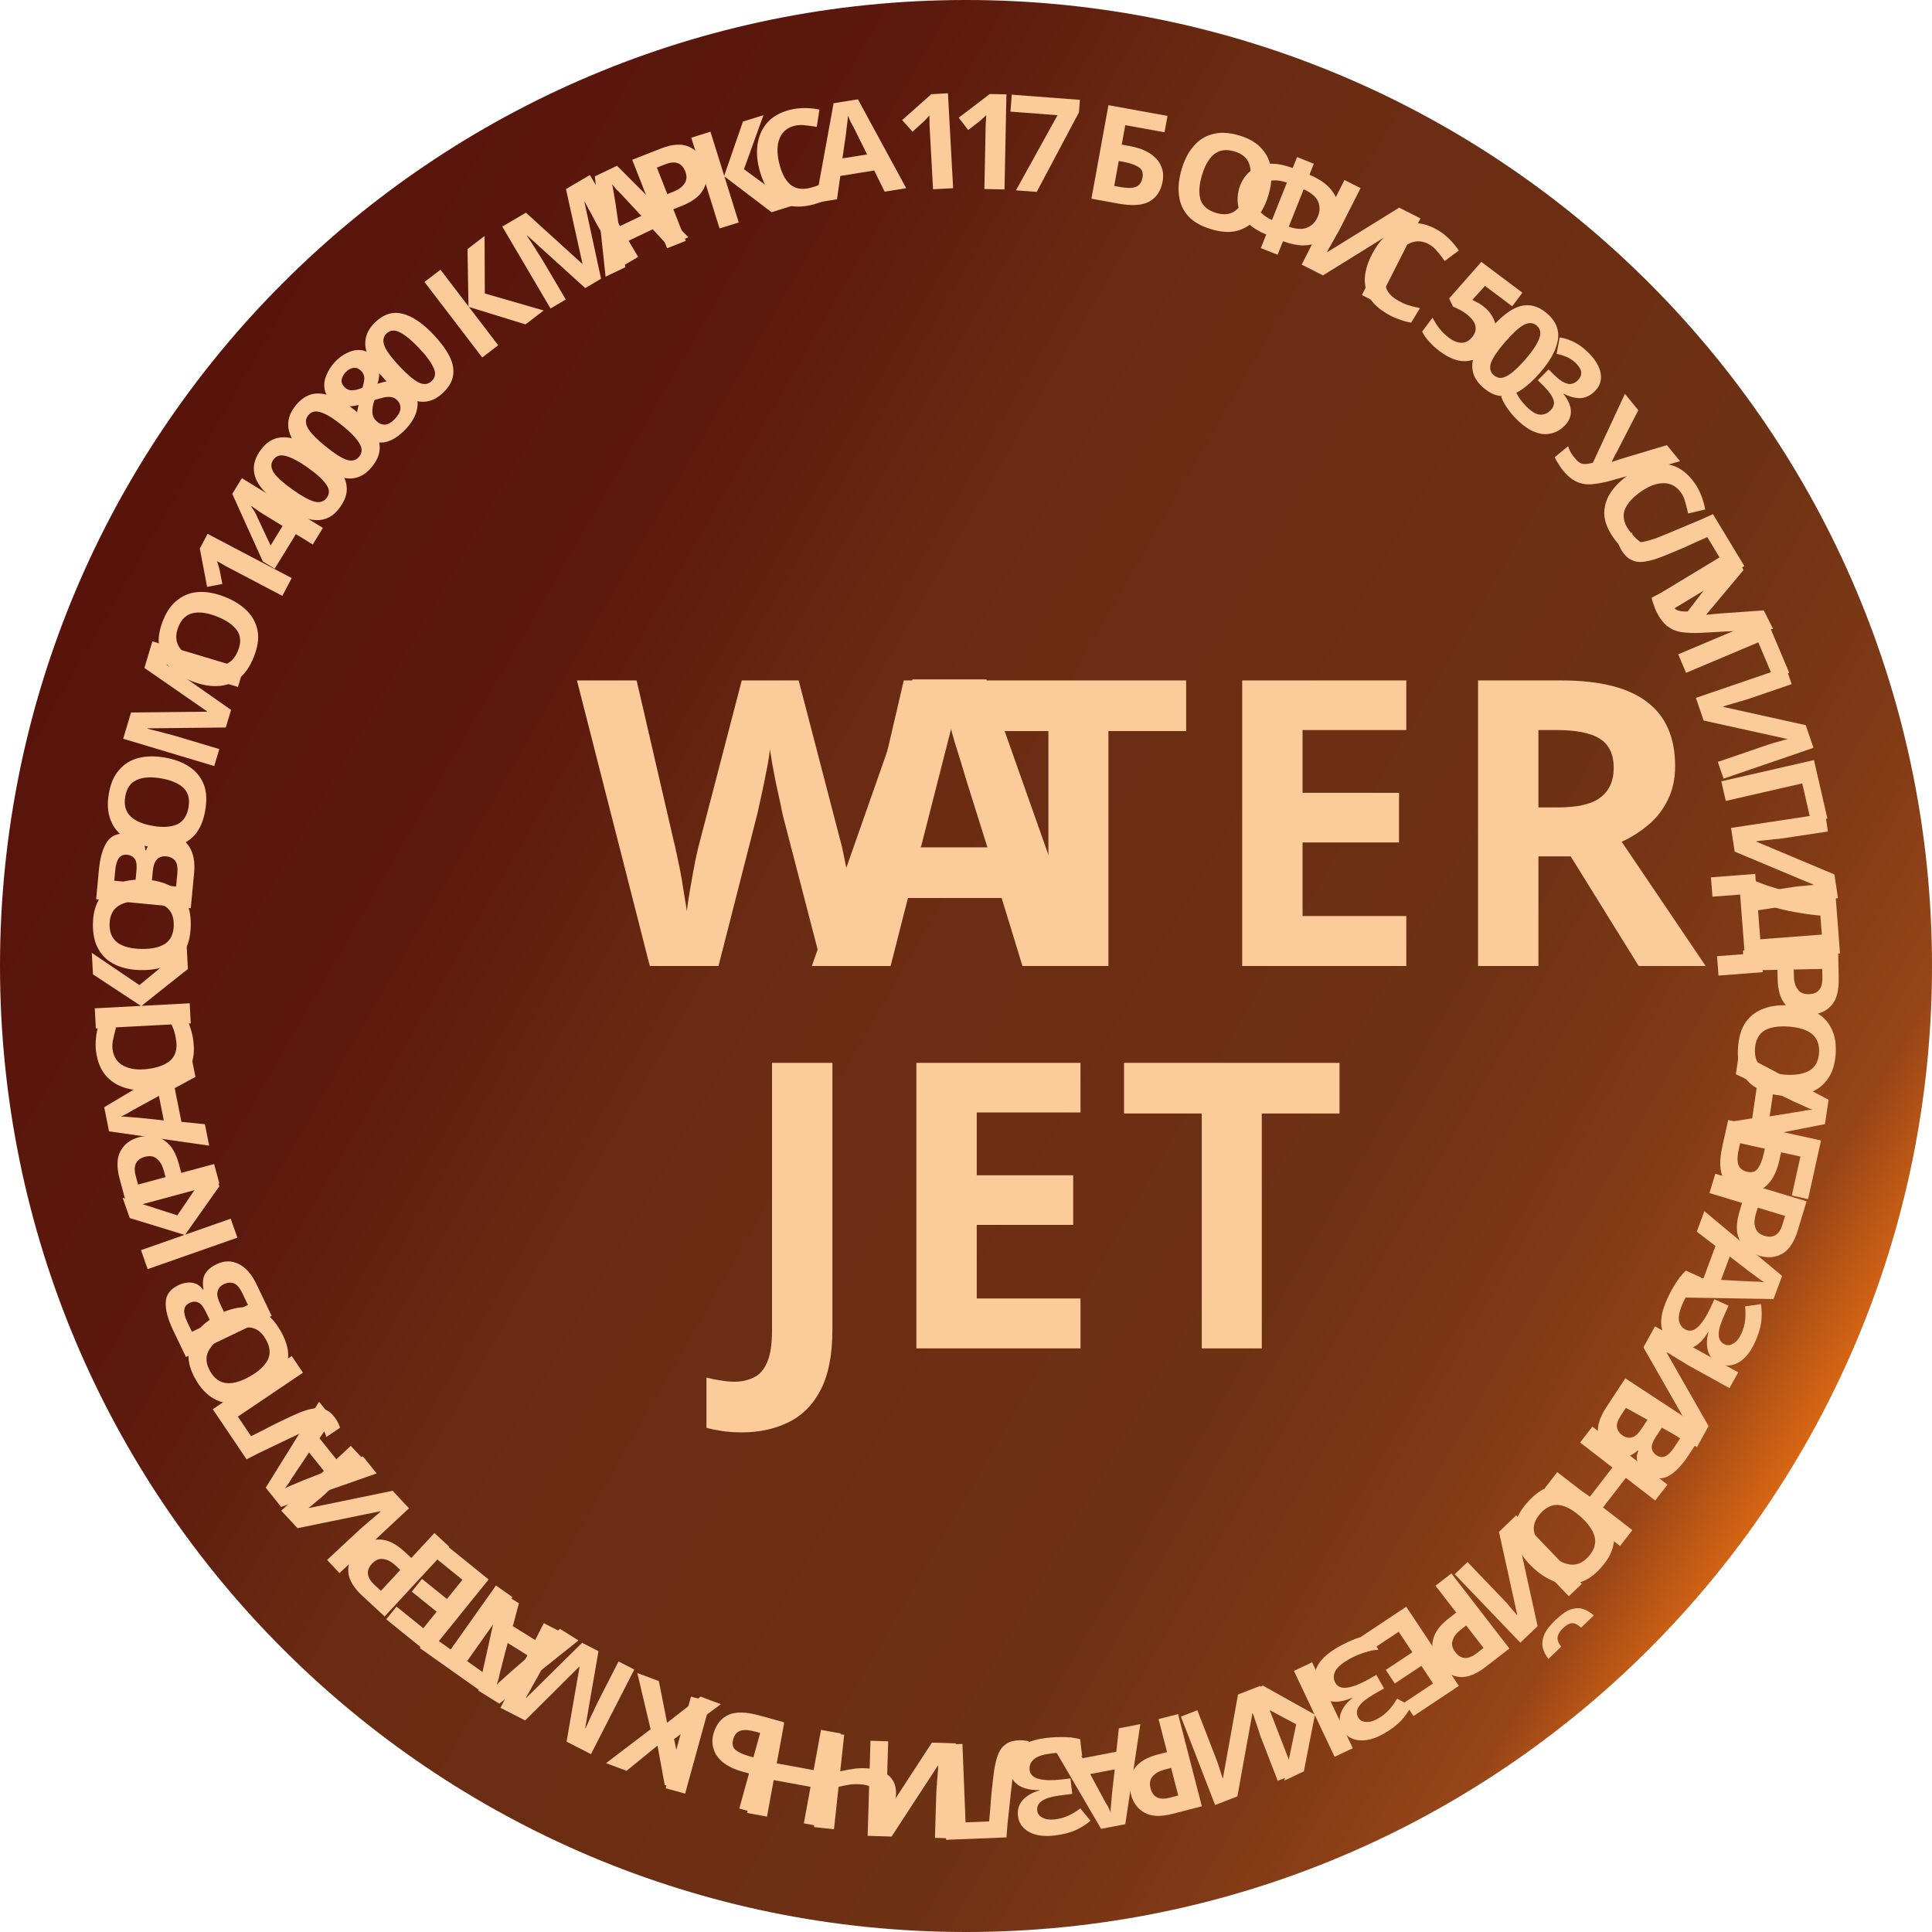
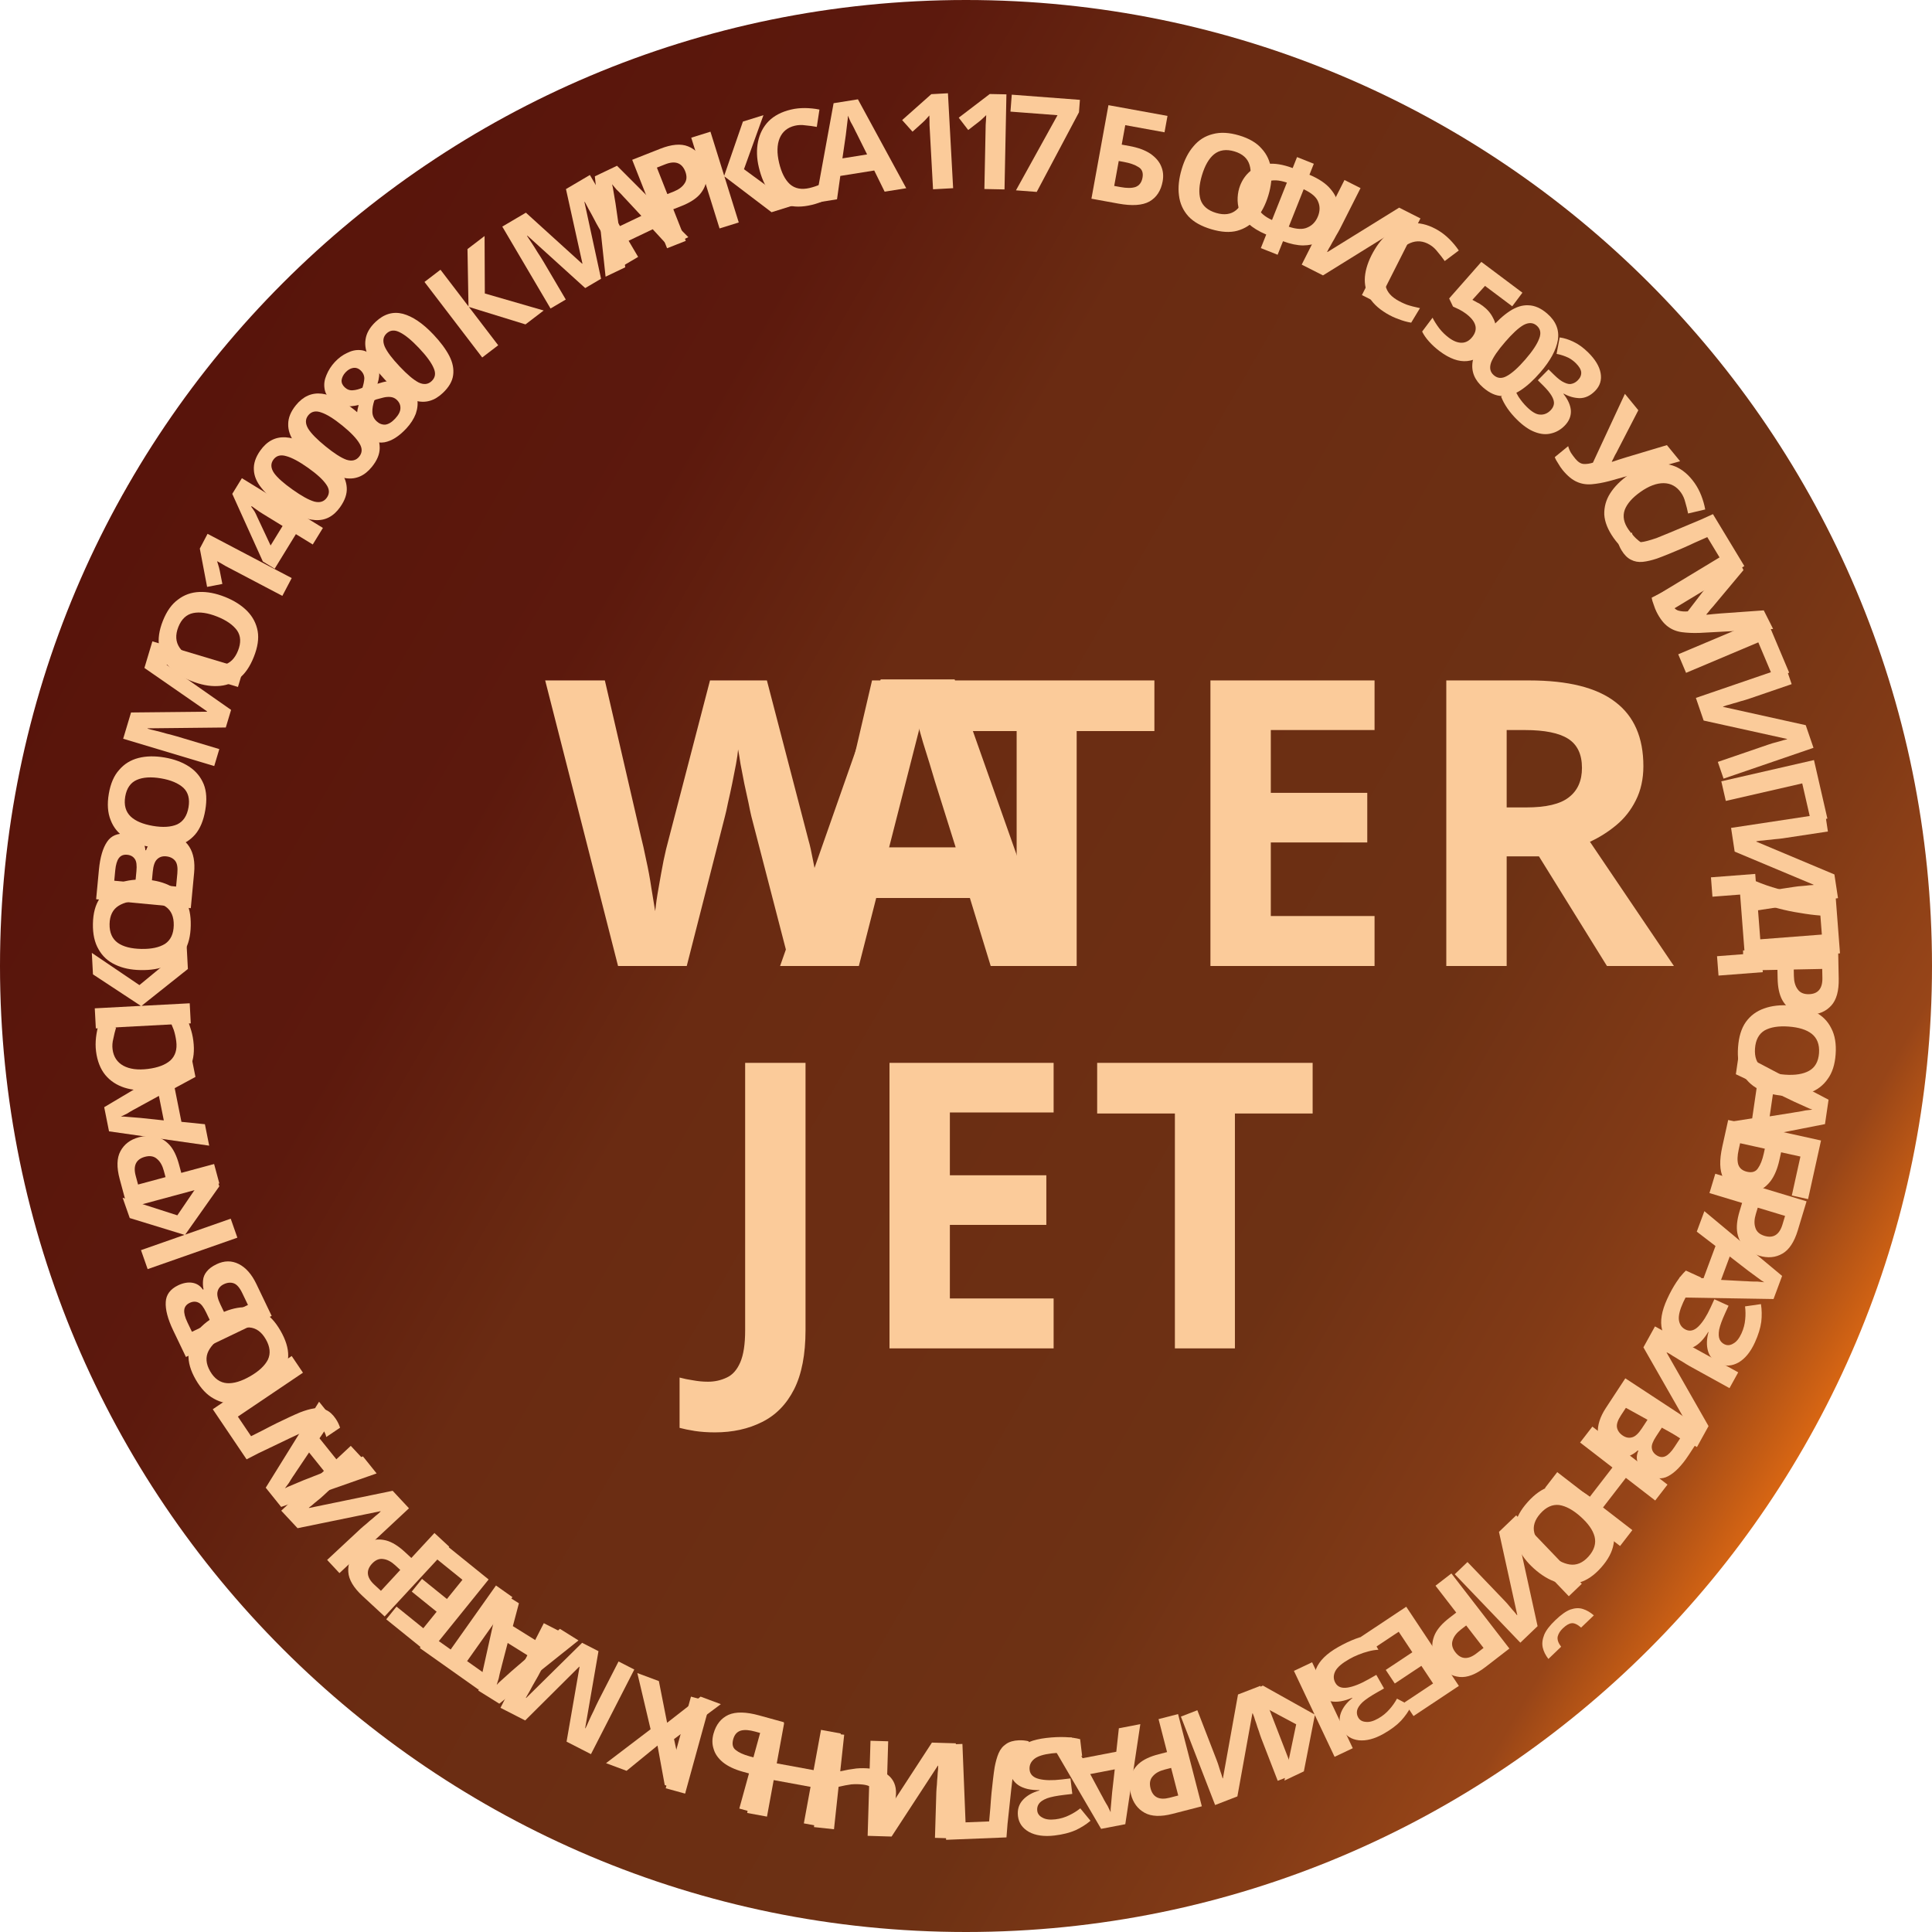
<svg xmlns="http://www.w3.org/2000/svg" viewBox="0 0 87 87">
  <defs>
-     <style>.cls-1{fill:url(#linear-gradient);}.cls-2{font-size:6px;}.cls-2,.cls-3,.cls-6{fill:#fbcb9a;font-family:DINCondensed-Bold, DIN Condensed;font-weight:700;}.cls-3,.cls-6{font-size:18px;}.cls-3{letter-spacing:0em;}.cls-4{letter-spacing:-0.03em;}.cls-5,.cls-6{letter-spacing:0.03em;}</style>
+     <style>.cls-1{fill:url(#linear-gradient);}.cls-2{font-size:6px;}.cls-2,.cls-3,.cls-6,.cls-7{fill:#fbcb9a;}.cls-2,.cls-3,.cls-6{font-family:DINCondensed-Bold, DIN Condensed;font-weight:700;}.cls-3,.cls-6{font-size:18px;}.cls-3{letter-spacing:0em;}.cls-4{letter-spacing:-0.03em;}.cls-5,.cls-6{letter-spacing:0.03em;}</style>
    <linearGradient id="linear-gradient" x1="5.82" y1="21.75" x2="81.18" y2="65.25" gradientUnits="userSpaceOnUse">
      <stop offset="0" stop-color="#793710" />
      <stop offset="0" stop-color="#58140b" />
      <stop offset="0.24" stop-color="#5c190d" />
      <stop offset="0.39" stop-color="#6a2b12" />
      <stop offset="0.72" stop-color="#6d3114" />
      <stop offset="0.85" stop-color="#813a16" />
      <stop offset="0.94" stop-color="#974518" />
      <stop offset="1" stop-color="#d86613" />
    </linearGradient>
  </defs>
  <g id="_87mm" data-name="87mm">
    <circle class="cls-1" cx="43.5" cy="43.5" r="43.5" />
  </g>
  <g id="Layer_3" data-name="Layer 3">
    <text class="cls-2" transform="translate(69.82 20.4) rotate(50.68)">У</text>
    <text class="cls-2" transform="translate(71.4 22.33) rotate(54.75)">С</text>
    <text class="cls-2" transform="matrix(0.52, 0.86, -0.86, 0.52, 72.82, 24.33)">Л</text>
    <text class="cls-2" transform="translate(74.23 26.69) rotate(63.27)">У</text>
    <text class="cls-2" transform="translate(75.36 28.96) rotate(67.12)">Г</text>
    <text class="cls-2" transform="translate(76.19 30.91) rotate(71.08)">И</text>
    <text class="cls-2" transform="matrix(0.27, 0.96, -0.96, 0.27, 77.05, 33.49)"> </text>
    <text class="cls-2" transform="translate(77.39 34.65) rotate(77.09)">Г</text>
    <text class="cls-2" transform="matrix(0.15, 0.99, -0.99, 0.15, 77.87, 36.74)">И</text>
    <text class="cls-2" transform="translate(78.29 39.38) rotate(85.6)">Д</text>
    <text class="cls-2" transform="matrix(0.02, 1, -1, 0.02, 78.48, 42.25)">Р</text>
    <text class="cls-2" transform="translate(78.5 44.78) rotate(94.12)">О</text>
    <text class="cls-2" transform="translate(78.31 47.4) rotate(98.33)">А</text>
    <text class="cls-2" transform="translate(77.94 49.9) rotate(102.46)">Б</text>
    <text class="cls-2" transform="matrix(-0.29, 0.96, -0.96, -0.29, 77.4, 52.33)">Р</text>
    <text class="cls-2" transform="translate(76.75 54.54) rotate(110.37)">А</text>
    <text class="cls-2" transform="translate(75.89 56.86) rotate(114.55)">З</text>
    <text class="cls-2" transform="translate(74.79 59.25) rotate(118.9)">И</text>
    <text class="cls-2" transform="translate(73.49 61.61) rotate(123.27)">В</text>
    <text class="cls-2" transform="matrix(-0.61, 0.79, -0.79, -0.61, 72.04, 63.81)">Н</text>
    <text class="cls-2" transform="matrix(-0.67, 0.75, -0.75, -0.67, 70.44, 65.89)">О</text>
    <text class="cls-2" transform="matrix(-0.72, 0.69, -0.69, -0.72, 68.67, 67.86)">Й</text>
    <text class="cls-2" transform="translate(66.71 69.71) rotate(139.36)"> </text>
    <text class="cls-2" transform="matrix(-0.79, 0.61, -0.61, -0.79, 65.79, 70.52)">Р</text>
    <text class="cls-2" transform="translate(63.78 72.05) rotate(146.39)">Е</text>
    <text class="cls-2" transform="translate(61.88 73.32) rotate(150.41)">З</text>
    <text class="cls-2" transform="translate(59.58 74.62) rotate(154.67)">К</text>
    <text class="cls-2" transform="matrix(-0.93, 0.36, -0.36, -0.93, 57.26, 75.72)">И</text>
    <text class="cls-2" transform="translate(54.72 76.67) rotate(162.24)"> </text>
    <text class="cls-2" transform="matrix(-0.97, 0.25, -0.25, -0.97, 53.58, 77.05)">Р</text>
    <text class="cls-2" transform="translate(51.35 77.64) rotate(169.11)">А</text>
    <text class="cls-2" transform="translate(48.93 78.11) rotate(173.25)">З</text>
    <text class="cls-2" transform="matrix(-1, 0.04, -0.04, -1, 46.37, 78.41)">Л</text>
    <text class="cls-2" transform="matrix(-1, -0.03, 0.03, -1, 43.59, 78.52)">И</text>
    <text class="cls-2" transform="translate(40.92 78.43) rotate(-173.84)">Ч</text>
    <text class="cls-2" transform="translate(38.4 78.16) rotate(-169.6)">Н</text>
    <text class="cls-2" transform="translate(35.83 77.7) rotate(-164.59)">Ы</text>
    <text class="cls-2" transform="matrix(-0.94, -0.35, 0.35, -0.94, 32.46, 76.74)">Х</text>
    <text class="cls-2" transform="translate(30.19 75.89) rotate(-156.72)"> </text>
    <text class="cls-2" transform="translate(29.05 75.43) rotate(-152.88)">М</text>
    <text class="cls-2" transform="matrix(-0.85, -0.53, 0.53, -0.85, 26.05, 73.87)">А</text>
    <text class="cls-2" transform="translate(24.12 72.66) rotate(-144.71)">Т</text>
    <text class="cls-2" transform="matrix(-0.78, -0.63, 0.63, -0.78, 22.43, 71.47)">Е</text>
    <text class="cls-2" transform="translate(20.63 70.02) rotate(-137.22)">Р</text>
    <text class="cls-2" transform="translate(18.79 68.32) rotate(-132.99)">И</text>
    <text class="cls-2" transform="translate(16.96 66.35) rotate(-128.76)">А</text>
    <text class="cls-2" transform="matrix(-0.56, -0.83, 0.83, -0.56, 15.34, 64.33)">Л</text>
    <text class="cls-2" transform="translate(13.77 62.03) rotate(-119.9)">О</text>
    <text class="cls-2" transform="translate(12.47 59.75) rotate(-115.6)">В</text>
    <text class="cls-2" transform="translate(11.35 57.37) rotate(-112.44)"> </text>
    <text class="cls-2" transform="translate(10.87 56.25) rotate(-109.32)">К</text>
    <text class="cls-2" transform="translate(10.02 53.82) rotate(-105.1)">Р</text>
    <text class="cls-2" transform="translate(9.42 51.59) rotate(-101.3)">А</text>
    <text class="cls-2" transform="translate(8.93 49.14) rotate(-97.2)">С</text>
    <text class="cls-2" transform="translate(8.62 46.63) rotate(-93.04)">К</text>
    <text class="cls-2" transform="translate(8.48 44.07) rotate(-88.87)">О</text>
    <text class="cls-2" transform="translate(8.54 41.44) rotate(-84.61)">В</text>
    <text class="cls-2" transform="translate(8.78 38.83) rotate(-80.32)">О</text>
    <text class="cls-2" transform="translate(9.25 36.22) rotate(-77.14)"> </text>
    <text class="cls-2" transform="translate(9.49 35.02) rotate(-73.3)">М</text>
    <text class="cls-2" transform="translate(10.49 31.78) rotate(-68.35)">О</text>
    <text class="cls-2" transform="matrix(0.42, -0.91, 0.91, 0.42, 11.49, 29.31)"> </text>
    <text class="cls-2" transform="translate(11.98 28.23) rotate(-62.27)">1</text>
    <text class="cls-2" transform="translate(13.07 26.17) rotate(-58.46)">4</text>
    <text class="cls-2" transform="translate(14.28 24.19) rotate(-54.67)">0</text>
    <text class="cls-2" transform="translate(15.62 22.31) rotate(-50.89)">0</text>
    <text class="cls-2" transform="matrix(0.68, -0.73, 0.73, 0.68, 17.08, 20.51)">8</text>
    <text class="cls-2" transform="translate(18.66 18.82) rotate(-43.38)">0</text>
    <text class="cls-2" transform="translate(20.37 17.23) rotate(-40.47)"> </text>
    <text class="cls-2" transform="translate(21.28 16.43) rotate(-37.39)">К</text>
    <text class="cls-2" transform="translate(23.34 14.88) rotate(-34.3)"> </text>
    <text class="cls-2" transform="translate(24.32 14.17) rotate(-30.5)">М</text>
    <text class="cls-2" transform="matrix(0.9, -0.43, 0.43, 0.9, 27.27, 12.46)">А</text>
    <text class="cls-2" transform="translate(29.53 11.38) rotate(-21.52)">Р</text>
    <text class="cls-2" transform="translate(31.88 10.45) rotate(-17.32)">К</text>
    <text class="cls-2" transform="matrix(0.97, -0.23, 0.23, 0.97, 34.33, 9.69)">С</text>
    <text class="cls-2" transform="translate(36.72 9.13) rotate(-9.09)">А</text>
    <text class="cls-2" transform="matrix(0.99, -0.1, 0.1, 0.99, 39.23, 8.75)"> </text>
    <text class="cls-2" transform="translate(40.44 8.61) rotate(-3.13)">1</text>
    <text class="cls-2" transform="matrix(1, 0.02, -0.02, 1, 42.75, 8.48)">1</text>
    <text class="cls-2" transform="translate(45.08 8.52) rotate(4.35)">7</text>
    <text class="cls-2" transform="matrix(0.99, 0.13, -0.13, 0.99, 47.41, 8.71)"> </text>
    <text class="cls-2" transform="translate(48.61 8.85) rotate(10.31)">Б</text>
    <text class="cls-2" transform="translate(51.07 9.32) rotate(13.36)"> </text>
    <text class="cls-2" transform="translate(52.27 9.58) rotate(16.57)">О</text>
    <text class="cls-2" transform="matrix(0.93, 0.37, -0.37, 0.93, 54.78, 10.31)">Ф</text>
    <text class="cls-2" transform="matrix(0.89, 0.45, -0.45, 0.89, 58.13, 11.67)">И</text>
    <text class="cls-2" transform="translate(60.51 12.88) rotate(31.11)">С</text>
    <text class="cls-2" transform="translate(62.69 14.22) rotate(34.21)"> </text>
    <text class="cls-2" transform="matrix(0.8, 0.6, -0.6, 0.8, 63.7, 14.89)">5</text>
    <text class="cls-2" transform="translate(65.54 16.29) rotate(40.86)">0</text>
    <text class="cls-2" transform="translate(67.31 17.82) rotate(44.66)">3</text>
    <text class="cls-2" transform="translate(68.94 19.46) rotate(47.52)"> </text>
    <text class="cls-2" transform="translate(69.77 20.37) rotate(49.53)"> </text>
  </g>
  <g id="Layer_6" data-name="Layer 6">
-     <text class="cls-3" transform="translate(25.98 43.5)">W<tspan class="cls-4" x="10.58" y="0">A</tspan>
+     <text class="cls-3" transform="translate(24.55 43.5)">W<tspan class="cls-4" x="10.58" y="0">A</tspan>
      <tspan class="cls-5" x="17.37" y="0">TER</tspan>
    </text>
  </g>
  <g id="Layer_7" data-name="Layer 7">
-     <text class="cls-6" transform="translate(33.14 60.72)">JET</text>
+     <text class="cls-6" transform="translate(31.93 60.72)">JET</text>
+     <path class="cls-7" d="M44.68,39.26" transform="translate(-1.67 -2)" />
+     <path class="cls-7" d="M45.5,41" transform="translate(-1.67 -2)" />
  </g>
</svg>
